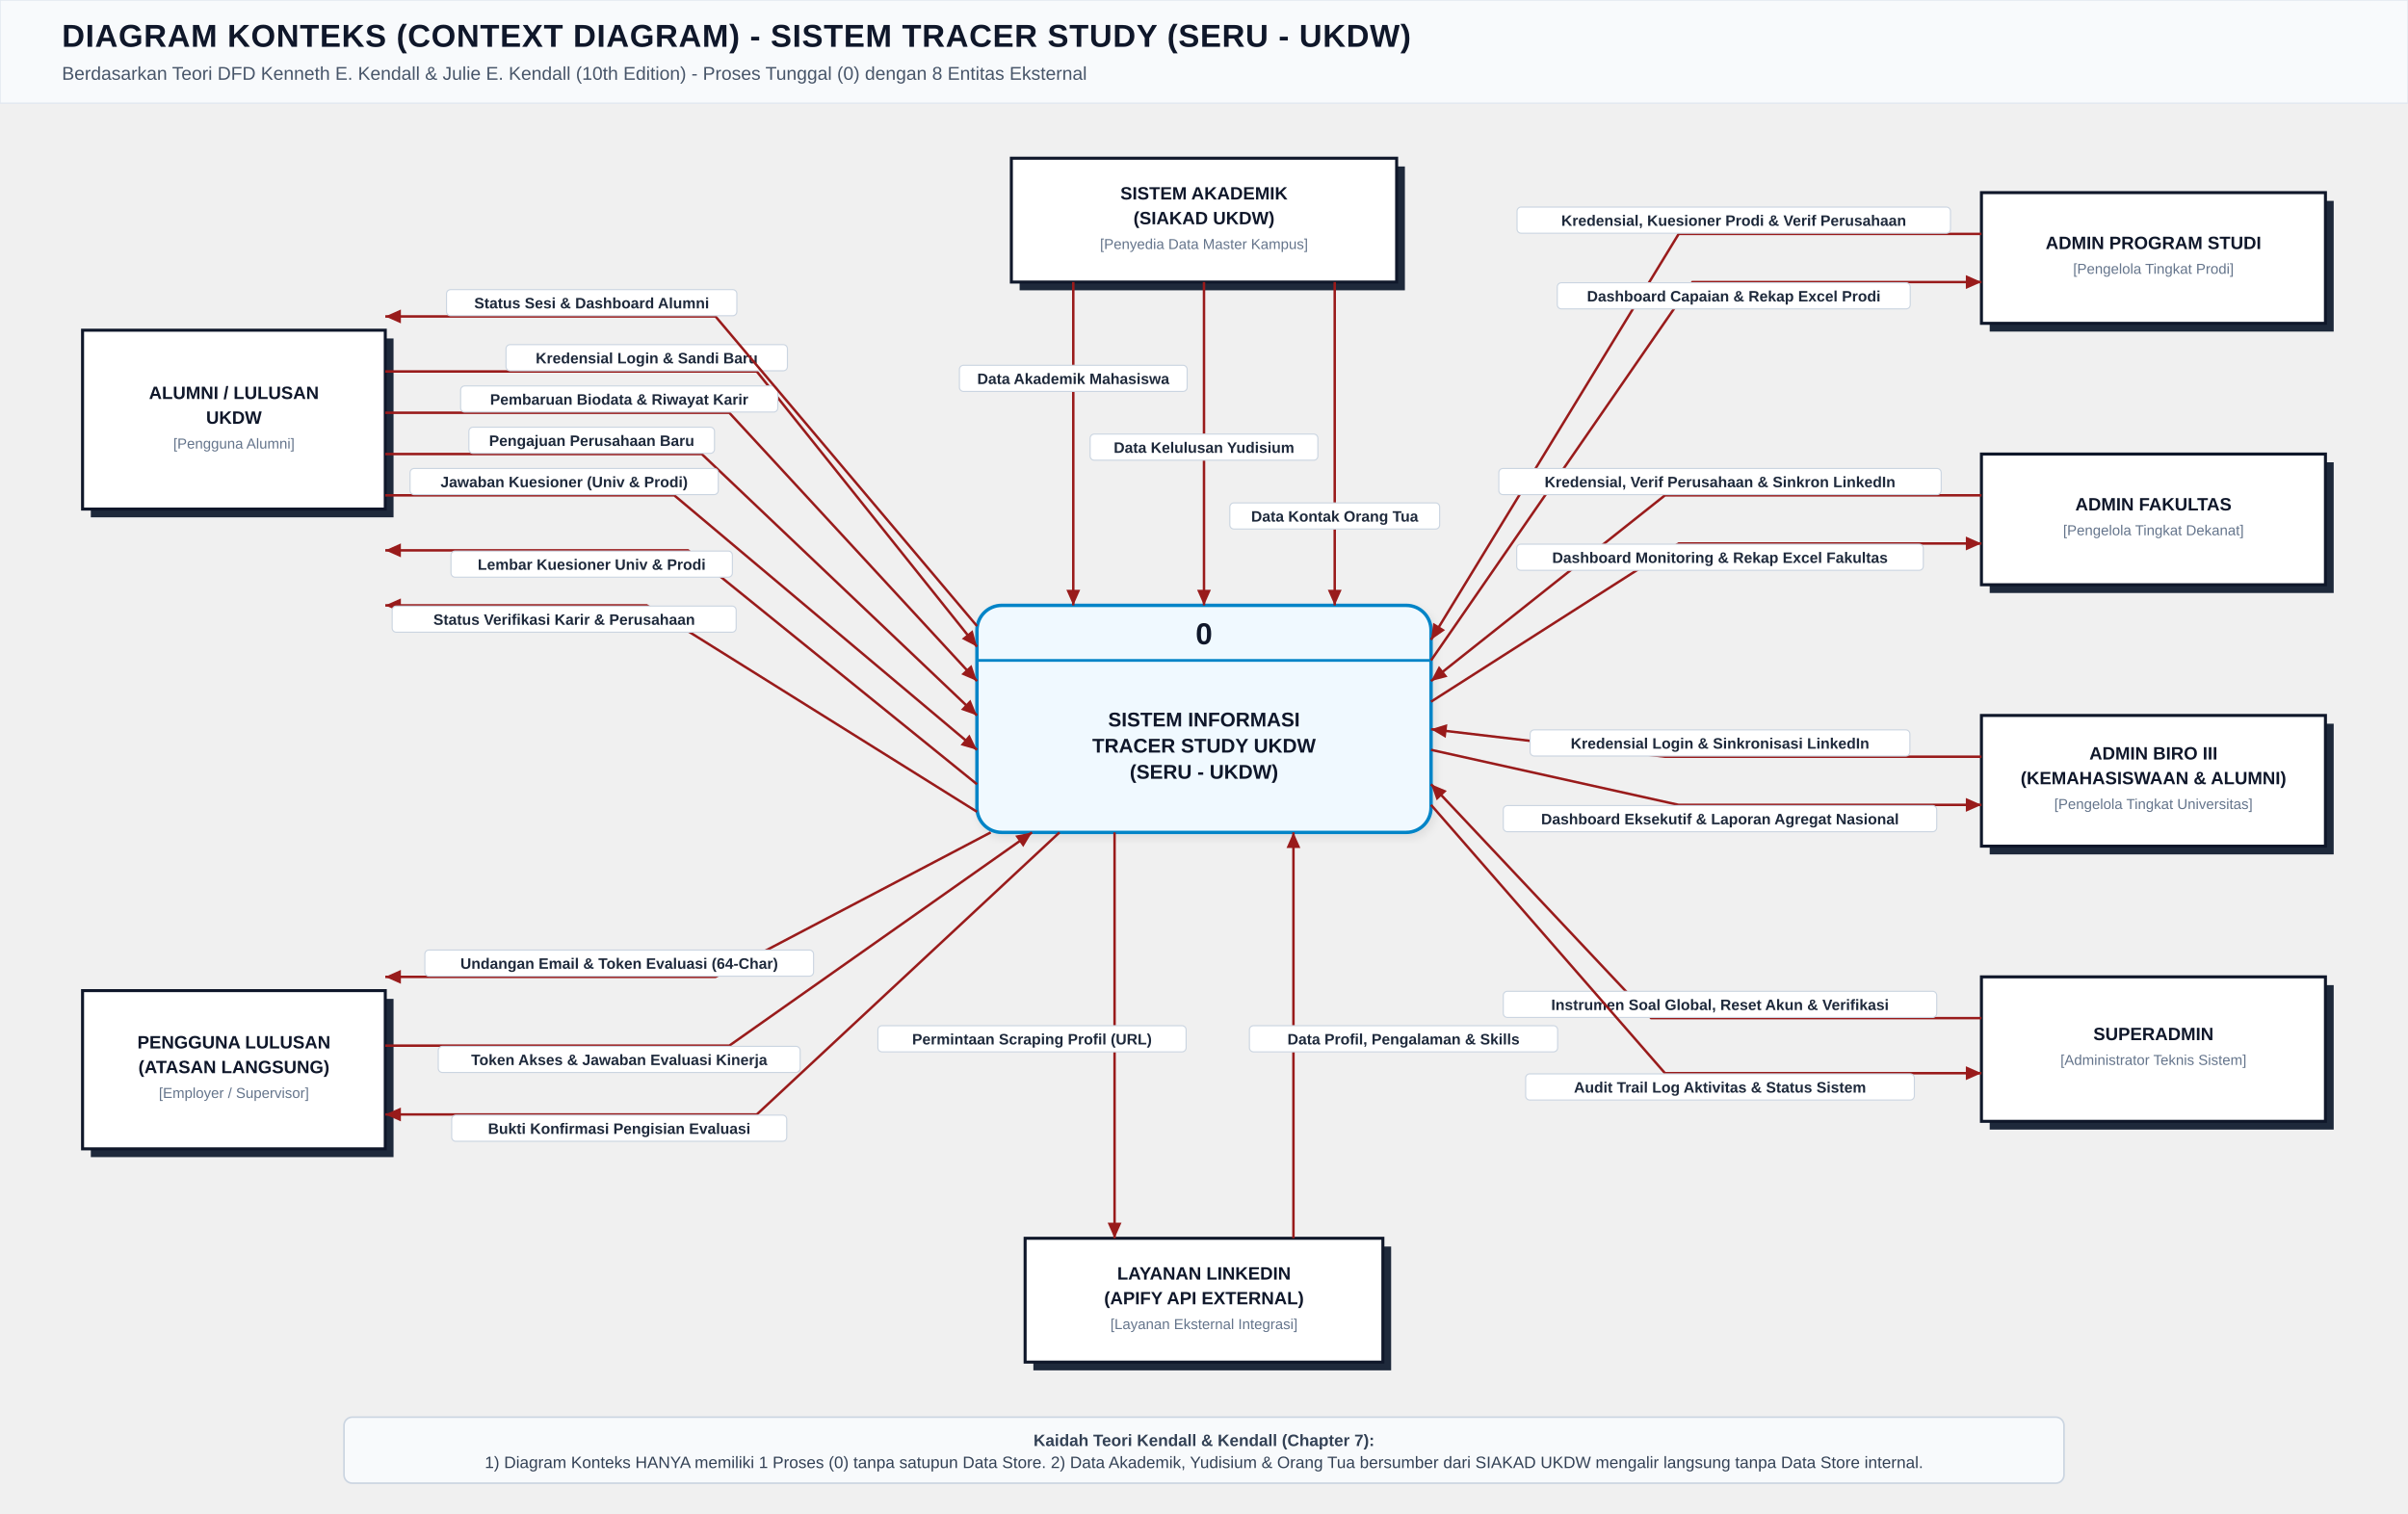
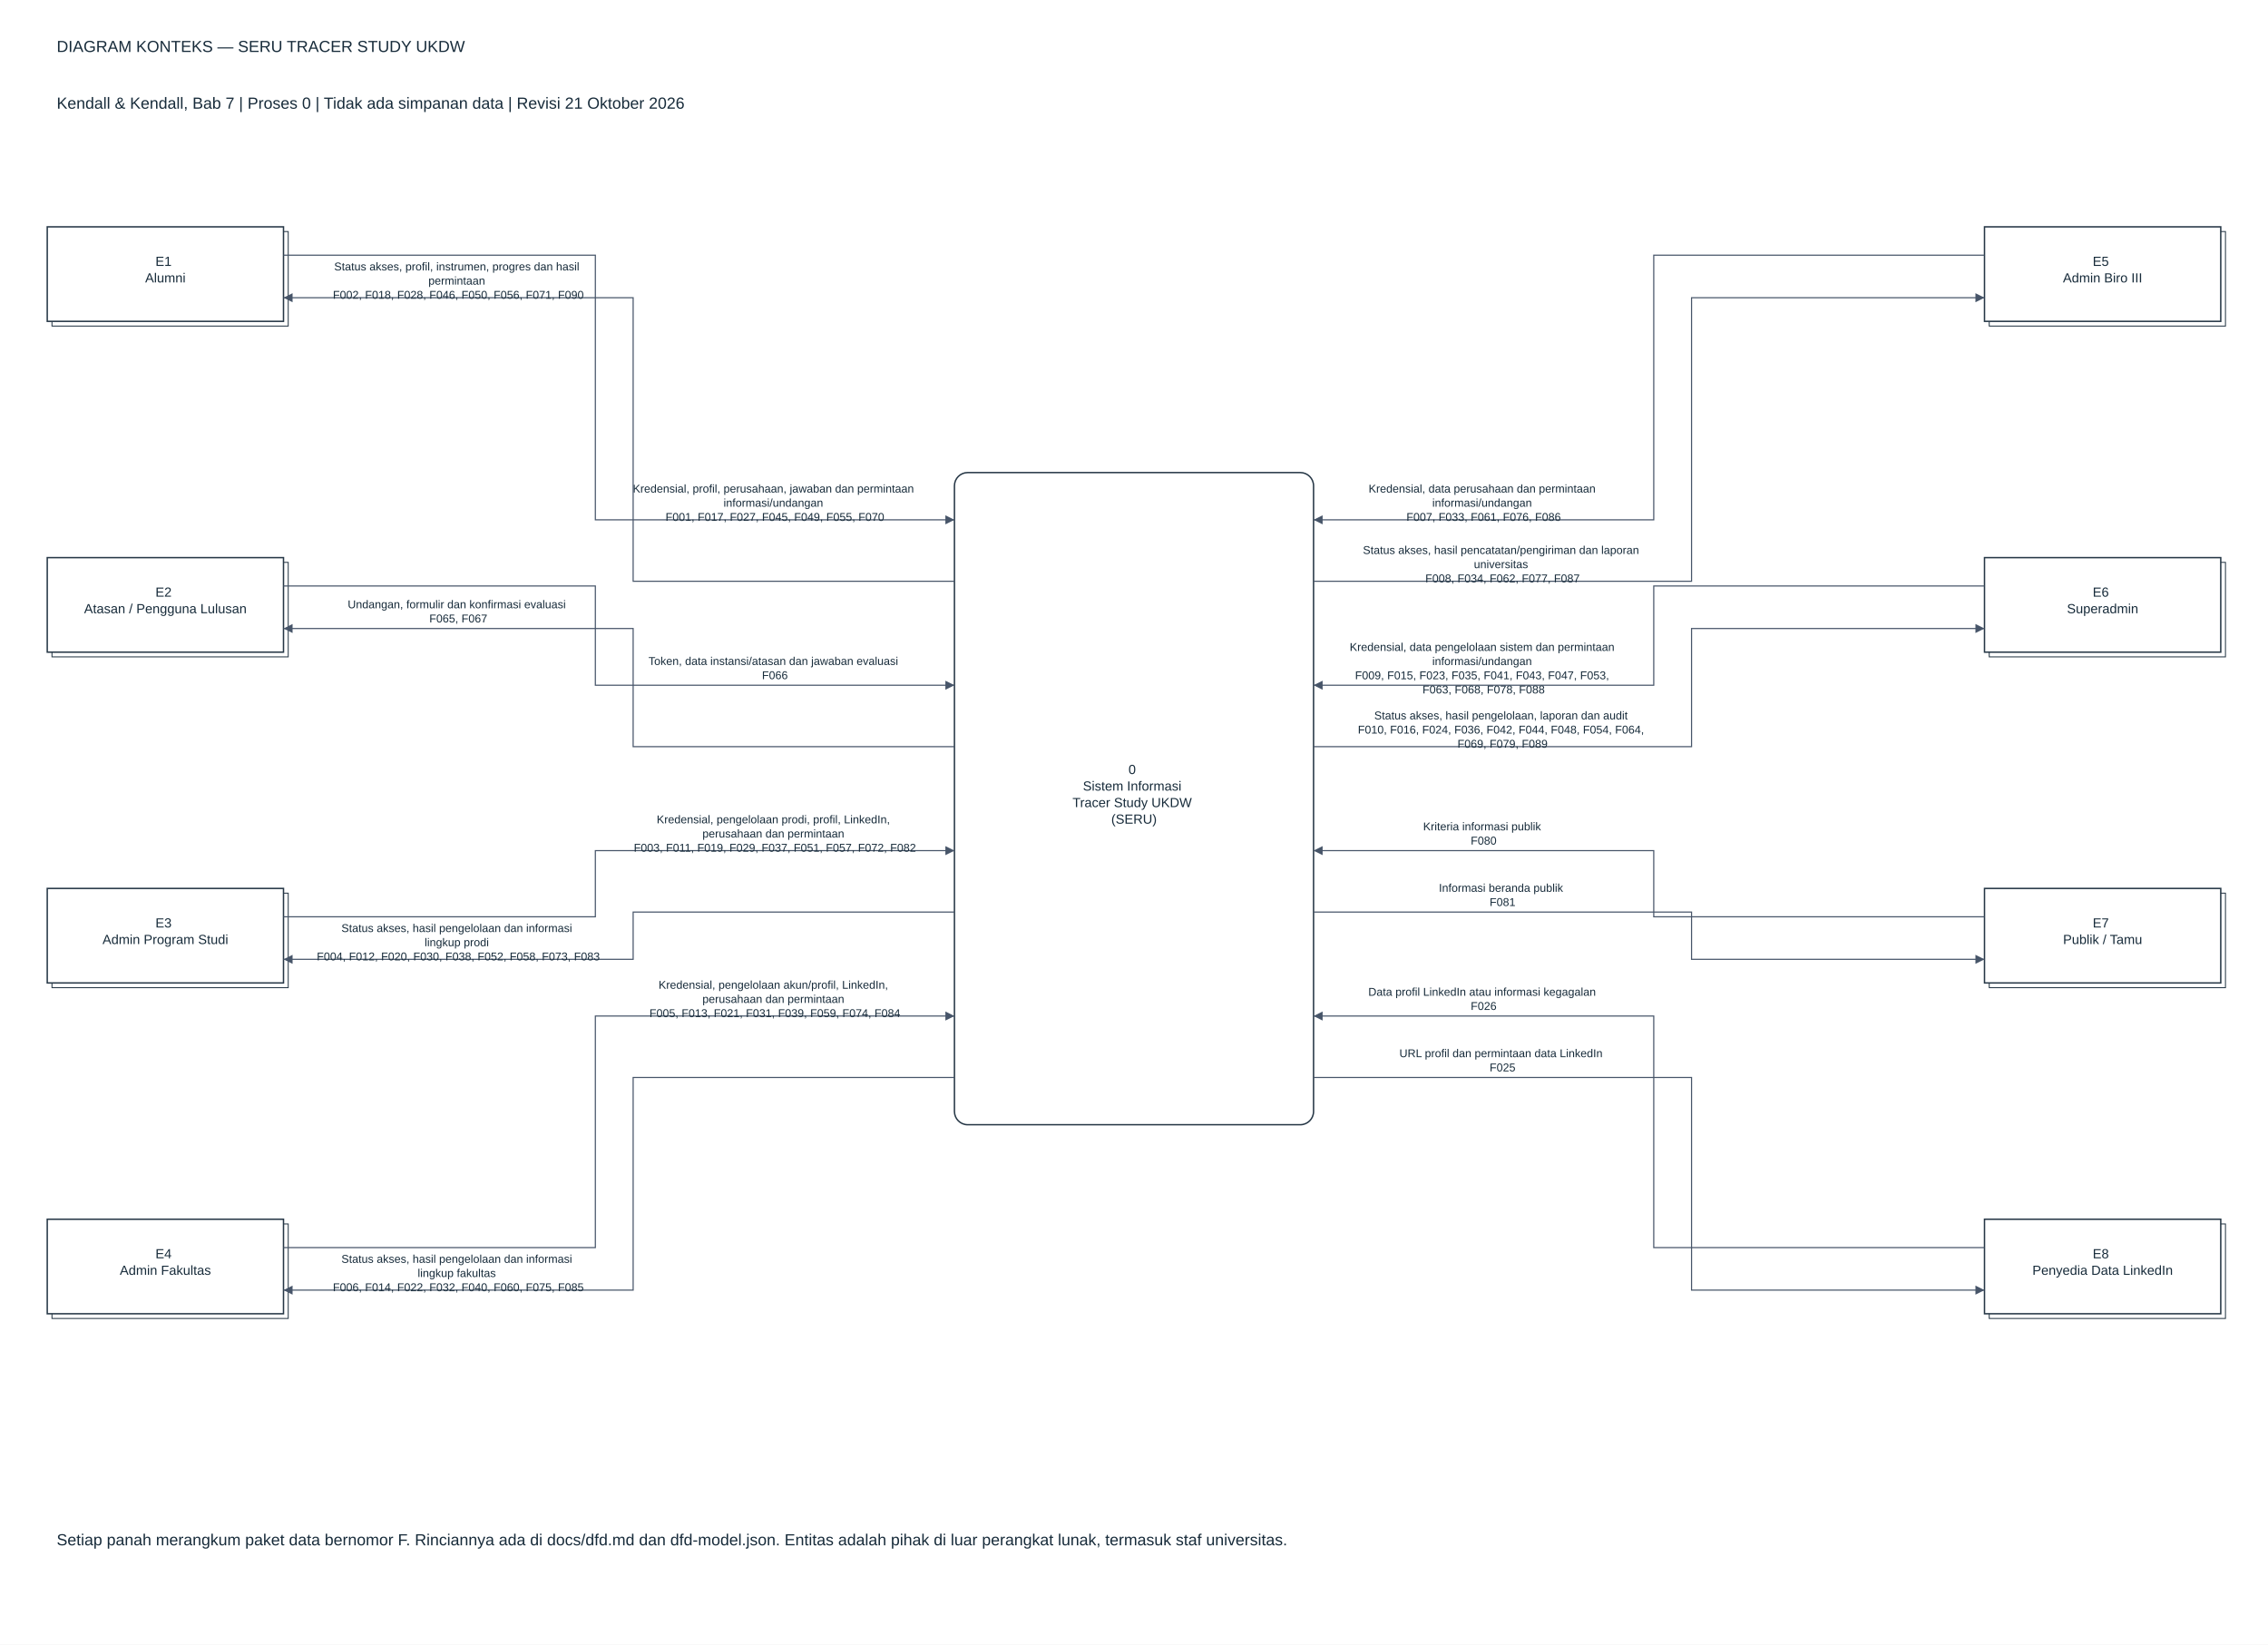
- <svg xmlns="http://www.w3.org/2000/svg" viewBox="0 0 1750 1100" width="1750" height="1100" style="background-color: #ffffff; font-family: 'Segoe UI', Arial, Helvetica, sans-serif;">
+ <svg xmlns="http://www.w3.org/2000/svg" width="2400" height="1740" viewBox="0 0 2400 1740" role="img">
  <defs>
-     <marker id="arrow" viewBox="0 0 10 10" refX="9" refY="5" markerWidth="7" markerHeight="7" orient="auto">
-       <path d="M 0 1 L 9 5 L 0 9 z" fill="#991b1b" />
+     <marker id="arrow" markerWidth="9" markerHeight="9" refX="8" refY="4" orient="auto">
+       <path d="M0,0 L8,4 L0,8 Z" fill="#475569" />
    </marker>
-     <filter id="entity-shadow" x="-5%" y="-5%" width="115%" height="115%">
-       <feDropShadow dx="6" dy="6" stdDeviation="0" flood-color="#111827" flood-opacity="1" />
-     </filter>
-     <filter id="card-shadow" x="-5%" y="-5%" width="110%" height="110%">
-       <feDropShadow dx="2" dy="3" stdDeviation="3" flood-color="#000000" flood-opacity="0.08" />
-     </filter>
  </defs>
-   <style>
-     .title { font-size: 23px; font-weight: 800; fill: #0f172a; letter-spacing: 0.5px; }
-     .subtitle { font-size: 13.5px; fill: #475569; }
-     .entity-title { font-size: 13px; font-weight: 700; fill: #0f172a; text-anchor: middle; }
-     .entity-sub { font-size: 10.5px; fill: #64748b; text-anchor: middle; }
-     .proc-num { font-size: 22px; font-weight: 800; fill: #0f172a; text-anchor: middle; dominant-baseline: middle; }
-     .proc-name { font-size: 14.5px; font-weight: 700; fill: #0f172a; text-anchor: middle; }
-     .flow-line { stroke: #991b1b; stroke-width: 1.8; fill: none; marker-end: url(#arrow); }
-     .flow-lbl { font-size: 11px; font-weight: 600; fill: #1e293b; text-anchor: middle; dominant-baseline: middle; }
-     .lbl-bg { fill: #ffffff; stroke: #cbd5e1; stroke-width: 0.8; rx: 3; ry: 3; }
-     .banner-box { fill: #f8fafc; stroke: #cbd5e1; stroke-width: 1.2; rx: 6; ry: 6; }
-     .banner-text { font-size: 12px; fill: #334155; }
-   </style>
-   <rect x="0" y="0" width="1750" height="75" fill="#f8fafc" stroke="#e2e8f0" stroke-width="1" />
-   <text x="45" y="34" class="title">DIAGRAM KONTEKS (CONTEXT DIAGRAM) - SISTEM TRACER STUDY (SERU - UKDW)</text>
-   <text x="45" y="58" class="subtitle">Berdasarkan Teori DFD Kenneth E. Kendall &amp; Julie E. Kendall (10th Edition) - Proses Tunggal (0) dengan 8 Entitas Eksternal</text>
-   <rect x="710" y="440" width="330" height="165" rx="18" ry="18" fill="#f0f9ff" stroke="#0284c7" stroke-width="2.5" filter="url(#card-shadow)" />
-   <line x1="710" y1="480" x2="1040" y2="480" stroke="#0284c7" stroke-width="2" />
-   <text x="875" y="462" class="proc-num">0</text>
-   <text x="875" y="528" class="proc-name">SISTEM INFORMASI</text>
-   <text x="875" y="547" class="proc-name">TRACER STUDY UKDW</text>
-   <text x="875" y="566" class="proc-name">(SERU - UKDW)</text>
-   <rect x="741" y="121" width="280" height="90" fill="#1e293b" />
-   <rect x="735" y="115" width="280" height="90" fill="#ffffff" stroke="#0f172a" stroke-width="2.2" />
-   <text x="875" y="145" class="entity-title">SISTEM AKADEMIK</text>
-   <text x="875" y="163" class="entity-title">(SIAKAD UKDW)</text>
-   <text x="875" y="181" class="entity-sub">[Penyedia Data Master Kampus]</text>
-   <path d="M 780 205 L 780 440" class="flow-line" />
-   <rect x="697.25" y="265.5" width="165.5" height="19" class="lbl-bg" />
-   <text x="780" y="276" class="flow-lbl" text-anchor="middle">Data Akademik Mahasiswa</text>
-   <path d="M 875 205 L 875 440" class="flow-line" />
-   <rect x="792.25" y="315.5" width="165.5" height="19" class="lbl-bg" />
-   <text x="875" y="326" class="flow-lbl" text-anchor="middle">Data Kelulusan Yudisium</text>
-   <path d="M 970 205 L 970 440" class="flow-line" />
-   <rect x="893.75" y="365.5" width="152.5" height="19" class="lbl-bg" />
-   <text x="970" y="376" class="flow-lbl" text-anchor="middle">Data Kontak Orang Tua</text>
-   <rect x="66" y="246" width="220" height="130" fill="#1e293b" />
-   <rect x="60" y="240" width="220" height="130" fill="#ffffff" stroke="#0f172a" stroke-width="2.2" />
-   <text x="170" y="290" class="entity-title">ALUMNI / LULUSAN</text>
-   <text x="170" y="308" class="entity-title">UKDW</text>
-   <text x="170" y="326" class="entity-sub">[Pengguna Alumni]</text>
-   <path d="M 280 270 L 550 270 L 710 470" class="flow-line" />
-   <rect x="367.75" y="250.5" width="204.5" height="19" class="lbl-bg" />
-   <text x="470" y="261" class="flow-lbl" text-anchor="middle">Kredensial Login &amp; Sandi Baru</text>
-   <path d="M 280 300 L 530 300 L 710 495" class="flow-line" />
-   <rect x="334.75" y="280.5" width="230.5" height="19" class="lbl-bg" />
-   <text x="450" y="291" class="flow-lbl" text-anchor="middle">Pembaruan Biodata &amp; Riwayat Karir</text>
-   <path d="M 280 330 L 510 330 L 710 520" class="flow-line" />
-   <rect x="340.75" y="310.5" width="178.5" height="19" class="lbl-bg" />
-   <text x="430" y="321" class="flow-lbl" text-anchor="middle">Pengajuan Perusahaan Baru</text>
-   <path d="M 280 360 L 490 360 L 710 545" class="flow-line" />
-   <rect x="298.0" y="340.5" width="224.0" height="19" class="lbl-bg" />
-   <text x="410" y="351" class="flow-lbl" text-anchor="middle">Jawaban Kuesioner (Univ &amp; Prodi)</text>
-   <path d="M 710 455 L 520 230 L 280 230" class="flow-line" />
-   <rect x="324.5" y="210.5" width="211.0" height="19" class="lbl-bg" />
-   <text x="430" y="221" class="flow-lbl" text-anchor="middle">Status Sesi &amp; Dashboard Alumni</text>
-   <path d="M 710 570 L 500 400 L 280 400" class="flow-line" />
-   <rect x="327.75" y="400.5" width="204.5" height="19" class="lbl-bg" />
-   <text x="430" y="411" class="flow-lbl" text-anchor="middle">Lembar Kuesioner Univ &amp; Prodi</text>
-   <path d="M 710 590 L 470 440 L 280 440" class="flow-line" />
-   <rect x="285.0" y="440.5" width="250.0" height="19" class="lbl-bg" />
-   <text x="410" y="451" class="flow-lbl" text-anchor="middle">Status Verifikasi Karir &amp; Perusahaan</text>
-   <rect x="66" y="726" width="220" height="115" fill="#1e293b" />
-   <rect x="60" y="720" width="220" height="115" fill="#ffffff" stroke="#0f172a" stroke-width="2.2" />
-   <text x="170" y="762" class="entity-title">PENGGUNA LULUSAN</text>
-   <text x="170" y="780" class="entity-title">(ATASAN LANGSUNG)</text>
-   <text x="170" y="798" class="entity-sub">[Employer / Supervisor]</text>
-   <path d="M 720 605 L 520 710 L 280 710" class="flow-line" />
-   <rect x="308.75" y="690.5" width="282.5" height="19" class="lbl-bg" />
-   <text x="450" y="701" class="flow-lbl" text-anchor="middle">Undangan Email &amp; Token Evaluasi (64-Char)</text>
-   <path d="M 280 760 L 530 760 L 750 605" class="flow-line" />
-   <rect x="318.5" y="760.5" width="263.0" height="19" class="lbl-bg" />
-   <text x="450" y="771" class="flow-lbl" text-anchor="middle">Token Akses &amp; Jawaban Evaluasi Kinerja</text>
-   <path d="M 770 605 L 550 810 L 280 810" class="flow-line" />
-   <rect x="328.25" y="810.5" width="243.5" height="19" class="lbl-bg" />
-   <text x="450" y="821" class="flow-lbl" text-anchor="middle">Bukti Konfirmasi Pengisian Evaluasi</text>
-   <rect x="1446" y="146" width="250" height="95" fill="#1e293b" />
-   <rect x="1440" y="140" width="250" height="95" fill="#ffffff" stroke="#0f172a" stroke-width="2.2" />
-   <text x="1565" y="181" class="entity-title">ADMIN PROGRAM STUDI</text>
-   <text x="1565" y="199" class="entity-sub">[Pengelola Tingkat Prodi]</text>
-   <path d="M 1440 170 L 1220 170 L 1040 465" class="flow-line" />
-   <rect x="1102.5" y="150.5" width="315.0" height="19" class="lbl-bg" />
-   <text x="1260" y="161" class="flow-lbl" text-anchor="middle">Kredensial, Kuesioner Prodi &amp; Verif Perusahaan</text>
-   <path d="M 1040 480 L 1230 205 L 1440 205" class="flow-line" />
-   <rect x="1131.75" y="205.5" width="256.5" height="19" class="lbl-bg" />
-   <text x="1260" y="216" class="flow-lbl" text-anchor="middle">Dashboard Capaian &amp; Rekap Excel Prodi</text>
-   <rect x="1446" y="336" width="250" height="95" fill="#1e293b" />
-   <rect x="1440" y="330" width="250" height="95" fill="#ffffff" stroke="#0f172a" stroke-width="2.2" />
-   <text x="1565" y="371" class="entity-title">ADMIN FAKULTAS</text>
-   <text x="1565" y="389" class="entity-sub">[Pengelola Tingkat Dekanat]</text>
-   <path d="M 1440 360 L 1210 360 L 1040 495" class="flow-line" />
-   <rect x="1089.25" y="340.5" width="321.5" height="19" class="lbl-bg" />
-   <text x="1250" y="351" class="flow-lbl" text-anchor="middle">Kredensial, Verif Perusahaan &amp; Sinkron LinkedIn</text>
-   <path d="M 1040 510 L 1220 395 L 1440 395" class="flow-line" />
-   <rect x="1102.25" y="395.5" width="295.5" height="19" class="lbl-bg" />
-   <text x="1250" y="406" class="flow-lbl" text-anchor="middle">Dashboard Monitoring &amp; Rekap Excel Fakultas</text>
-   <rect x="1446" y="526" width="250" height="95" fill="#1e293b" />
-   <rect x="1440" y="520" width="250" height="95" fill="#ffffff" stroke="#0f172a" stroke-width="2.2" />
-   <text x="1565" y="552" class="entity-title">ADMIN BIRO III</text>
-   <text x="1565" y="570" class="entity-title">(KEMAHASISWAAN &amp; ALUMNI)</text>
-   <text x="1565" y="588" class="entity-sub">[Pengelola Tingkat Universitas]</text>
-   <path d="M 1440 550 L 1210 550 L 1040 530" class="flow-line" />
-   <rect x="1112.0" y="530.5" width="276.0" height="19" class="lbl-bg" />
-   <text x="1250" y="541" class="flow-lbl" text-anchor="middle">Kredensial Login &amp; Sinkronisasi LinkedIn</text>
-   <path d="M 1040 545 L 1220 585 L 1440 585" class="flow-line" />
-   <rect x="1092.5" y="585.5" width="315.0" height="19" class="lbl-bg" />
-   <text x="1250" y="596" class="flow-lbl" text-anchor="middle">Dashboard Eksekutif &amp; Laporan Agregat Nasional</text>
-   <rect x="1446" y="716" width="250" height="105" fill="#1e293b" />
-   <rect x="1440" y="710" width="250" height="105" fill="#ffffff" stroke="#0f172a" stroke-width="2.2" />
-   <text x="1565" y="756" class="entity-title">SUPERADMIN</text>
-   <text x="1565" y="774" class="entity-sub">[Administrator Teknis Sistem]</text>
-   <path d="M 1440 740 L 1200 740 L 1040 570" class="flow-line" />
-   <rect x="1092.5" y="720.5" width="315.0" height="19" class="lbl-bg" />
-   <text x="1250" y="731" class="flow-lbl" text-anchor="middle">Instrumen Soal Global, Reset Akun &amp; Verifikasi</text>
-   <path d="M 1040 585 L 1210 780 L 1440 780" class="flow-line" />
-   <rect x="1108.75" y="780.5" width="282.5" height="19" class="lbl-bg" />
-   <text x="1250" y="791" class="flow-lbl" text-anchor="middle">Audit Trail Log Aktivitas &amp; Status Sistem</text>
-   <rect x="751" y="906" width="260" height="90" fill="#1e293b" />
-   <rect x="745" y="900" width="260" height="90" fill="#ffffff" stroke="#0f172a" stroke-width="2.2" />
-   <text x="875" y="930" class="entity-title">LAYANAN LINKEDIN</text>
-   <text x="875" y="948" class="entity-title">(APIFY API EXTERNAL)</text>
-   <text x="875" y="966" class="entity-sub">[Layanan Eksternal Integrasi]</text>
-   <path d="M 810 605 L 810 900" class="flow-line" />
-   <rect x="638.0" y="745.5" width="224.0" height="19" class="lbl-bg" />
-   <text x="750" y="756" class="flow-lbl" text-anchor="middle">Permintaan Scraping Profil (URL)</text>
-   <path d="M 940 900 L 940 605" class="flow-line" />
-   <rect x="908.0" y="745.5" width="224.0" height="19" class="lbl-bg" />
-   <text x="1020" y="756" class="flow-lbl" text-anchor="middle">Data Profil, Pengalaman &amp; Skills</text>
-   <rect x="250" y="1030" width="1250" height="48" class="banner-box" />
-   <text x="875" y="1051" text-anchor="middle" class="banner-text" font-weight="700">Kaidah Teori Kendall &amp; Kendall (Chapter 7):</text>
-   <text x="875" y="1067" text-anchor="middle" class="banner-text">1) Diagram Konteks HANYA memiliki 1 Proses (0) tanpa satupun Data Store. 2) Data Akademik, Yudisium &amp; Orang Tua bersumber dari SIAKAD UKDW mengalir langsung tanpa Data Store internal.</text>
+   <rect width="100%" height="100%" fill="white" />
+   <text x="60" y="55.0" font-family="Arial, sans-serif" font-size="17" text-anchor="start" fill="#172b3a">
+     <tspan x="60" dy="0">DIAGRAM KONTEKS — SERU TRACER STUDY UKDW</tspan>
+   </text>
+   <text x="60" y="115.0" font-family="Arial, sans-serif" font-size="17" text-anchor="start" fill="#172b3a">
+     <tspan x="60" dy="0">Kendall &amp; Kendall, Bab 7 | Proses 0 | Tidak ada simpanan data | Revisi 21 Oktober 2026</tspan>
+   </text>
+   <rect x="1010" y="500" width="380" height="690" rx="14" fill="white" stroke="#263746" stroke-width="1.5" />
+   <text x="1200.0" y="818.96" font-family="Arial, sans-serif" font-size="14" text-anchor="middle" fill="#172b3a">
+     <tspan x="1200.0" dy="0">0</tspan>
+     <tspan x="1200.0" dy="17.5">Sistem Informasi</tspan>
+     <tspan x="1200.0" dy="17.5">Tracer Study UKDW</tspan>
+     <tspan x="1200.0" dy="17.5">(SERU)</tspan>
+   </text>
+   <rect x="55" y="245" width="250" height="100" fill="white" stroke="#263746" />
+   <rect x="50" y="240" width="250" height="100" rx="0" fill="white" stroke="#263746" stroke-width="1.5" />
+   <text x="175.0" y="281.32" font-family="Arial, sans-serif" font-size="14" text-anchor="middle" fill="#172b3a">
+     <tspan x="175.0" dy="0">E1</tspan>
+     <tspan x="175.0" dy="17.5">Alumni</tspan>
+   </text>
+   <polyline points="300,270 630,270 630,550 1010,550" fill="none" stroke="#475569" stroke-width="1.2" marker-end="url(#arrow)" />
+   <text x="820.0" y="521.12" font-family="Arial, sans-serif" font-size="12" text-anchor="middle" fill="#172b3a">
+     <tspan x="820.0" dy="0">Kredensial, profil, perusahaan, jawaban dan permintaan</tspan>
+     <tspan x="820.0" dy="15.0">informasi/undangan</tspan>
+     <tspan x="820.0" dy="15.0">F001, F017, F027, F045, F049, F055, F070</tspan>
+   </text>
+   <polyline points="1010,615 670,615 670,315 300,315" fill="none" stroke="#475569" stroke-width="1.2" marker-end="url(#arrow)" />
+   <text x="485.0" y="286.12" font-family="Arial, sans-serif" font-size="12" text-anchor="middle" fill="#172b3a">
+     <tspan x="485.0" dy="0">Status akses, profil, instrumen, progres dan hasil</tspan>
+     <tspan x="485.0" dy="15.0">permintaan</tspan>
+     <tspan x="485.0" dy="15.0">F002, F018, F028, F046, F050, F056, F071, F090</tspan>
+   </text>
+   <rect x="55" y="595" width="250" height="100" fill="white" stroke="#263746" />
+   <rect x="50" y="590" width="250" height="100" rx="0" fill="white" stroke="#263746" stroke-width="1.5" />
+   <text x="175.0" y="631.32" font-family="Arial, sans-serif" font-size="14" text-anchor="middle" fill="#172b3a">
+     <tspan x="175.0" dy="0">E2</tspan>
+     <tspan x="175.0" dy="17.5">Atasan / Pengguna Lulusan</tspan>
+   </text>
+   <polyline points="300,620 630,620 630,725 1010,725" fill="none" stroke="#475569" stroke-width="1.2" marker-end="url(#arrow)" />
+   <text x="820.0" y="703.56" font-family="Arial, sans-serif" font-size="12" text-anchor="middle" fill="#172b3a">
+     <tspan x="820.0" dy="0">Token, data instansi/atasan dan jawaban evaluasi</tspan>
+     <tspan x="820.0" dy="15.0">F066</tspan>
+   </text>
+   <polyline points="1010,790 670,790 670,665 300,665" fill="none" stroke="#475569" stroke-width="1.2" marker-end="url(#arrow)" />
+   <text x="485.0" y="643.56" font-family="Arial, sans-serif" font-size="12" text-anchor="middle" fill="#172b3a">
+     <tspan x="485.0" dy="0">Undangan, formulir dan konfirmasi evaluasi</tspan>
+     <tspan x="485.0" dy="15.0">F065, F067</tspan>
+   </text>
+   <rect x="55" y="945" width="250" height="100" fill="white" stroke="#263746" />
+   <rect x="50" y="940" width="250" height="100" rx="0" fill="white" stroke="#263746" stroke-width="1.5" />
+   <text x="175.0" y="981.32" font-family="Arial, sans-serif" font-size="14" text-anchor="middle" fill="#172b3a">
+     <tspan x="175.0" dy="0">E3</tspan>
+     <tspan x="175.0" dy="17.5">Admin Program Studi</tspan>
+   </text>
+   <polyline points="300,970 630,970 630,900 1010,900" fill="none" stroke="#475569" stroke-width="1.2" marker-end="url(#arrow)" />
+   <text x="820.0" y="871.12" font-family="Arial, sans-serif" font-size="12" text-anchor="middle" fill="#172b3a">
+     <tspan x="820.0" dy="0">Kredensial, pengelolaan prodi, profil, LinkedIn,</tspan>
+     <tspan x="820.0" dy="15.0">perusahaan dan permintaan</tspan>
+     <tspan x="820.0" dy="15.0">F003, F011, F019, F029, F037, F051, F057, F072, F082</tspan>
+   </text>
+   <polyline points="1010,965 670,965 670,1015 300,1015" fill="none" stroke="#475569" stroke-width="1.2" marker-end="url(#arrow)" />
+   <text x="485.0" y="986.12" font-family="Arial, sans-serif" font-size="12" text-anchor="middle" fill="#172b3a">
+     <tspan x="485.0" dy="0">Status akses, hasil pengelolaan dan informasi</tspan>
+     <tspan x="485.0" dy="15.0">lingkup prodi</tspan>
+     <tspan x="485.0" dy="15.0">F004, F012, F020, F030, F038, F052, F058, F073, F083</tspan>
+   </text>
+   <rect x="55" y="1295" width="250" height="100" fill="white" stroke="#263746" />
+   <rect x="50" y="1290" width="250" height="100" rx="0" fill="white" stroke="#263746" stroke-width="1.5" />
+   <text x="175.0" y="1331.32" font-family="Arial, sans-serif" font-size="14" text-anchor="middle" fill="#172b3a">
+     <tspan x="175.0" dy="0">E4</tspan>
+     <tspan x="175.0" dy="17.5">Admin Fakultas</tspan>
+   </text>
+   <polyline points="300,1320 630,1320 630,1075 1010,1075" fill="none" stroke="#475569" stroke-width="1.2" marker-end="url(#arrow)" />
+   <text x="820.0" y="1046.12" font-family="Arial, sans-serif" font-size="12" text-anchor="middle" fill="#172b3a">
+     <tspan x="820.0" dy="0">Kredensial, pengelolaan akun/profil, LinkedIn,</tspan>
+     <tspan x="820.0" dy="15.0">perusahaan dan permintaan</tspan>
+     <tspan x="820.0" dy="15.0">F005, F013, F021, F031, F039, F059, F074, F084</tspan>
+   </text>
+   <polyline points="1010,1140 670,1140 670,1365 300,1365" fill="none" stroke="#475569" stroke-width="1.2" marker-end="url(#arrow)" />
+   <text x="485.0" y="1336.12" font-family="Arial, sans-serif" font-size="12" text-anchor="middle" fill="#172b3a">
+     <tspan x="485.0" dy="0">Status akses, hasil pengelolaan dan informasi</tspan>
+     <tspan x="485.0" dy="15.0">lingkup fakultas</tspan>
+     <tspan x="485.0" dy="15.0">F006, F014, F022, F032, F040, F060, F075, F085</tspan>
+   </text>
+   <rect x="2105" y="245" width="250" height="100" fill="white" stroke="#263746" />
+   <rect x="2100" y="240" width="250" height="100" rx="0" fill="white" stroke="#263746" stroke-width="1.5" />
+   <text x="2225.0" y="281.32" font-family="Arial, sans-serif" font-size="14" text-anchor="middle" fill="#172b3a">
+     <tspan x="2225.0" dy="0">E5</tspan>
+     <tspan x="2225.0" dy="17.5">Admin Biro III</tspan>
+   </text>
+   <polyline points="2100,270 1750,270 1750,550 1390,550" fill="none" stroke="#475569" stroke-width="1.2" marker-end="url(#arrow)" />
+   <text x="1570.0" y="521.12" font-family="Arial, sans-serif" font-size="12" text-anchor="middle" fill="#172b3a">
+     <tspan x="1570.0" dy="0">Kredensial, data perusahaan dan permintaan</tspan>
+     <tspan x="1570.0" dy="15.0">informasi/undangan</tspan>
+     <tspan x="1570.0" dy="15.0">F007, F033, F061, F076, F086</tspan>
+   </text>
+   <polyline points="1390,615 1790,615 1790,315 2100,315" fill="none" stroke="#475569" stroke-width="1.2" marker-end="url(#arrow)" />
+   <text x="1590.0" y="586.12" font-family="Arial, sans-serif" font-size="12" text-anchor="middle" fill="#172b3a">
+     <tspan x="1590.0" dy="0">Status akses, hasil pencatatan/pengiriman dan laporan</tspan>
+     <tspan x="1590.0" dy="15.0">universitas</tspan>
+     <tspan x="1590.0" dy="15.0">F008, F034, F062, F077, F087</tspan>
+   </text>
+   <rect x="2105" y="595" width="250" height="100" fill="white" stroke="#263746" />
+   <rect x="2100" y="590" width="250" height="100" rx="0" fill="white" stroke="#263746" stroke-width="1.5" />
+   <text x="2225.0" y="631.32" font-family="Arial, sans-serif" font-size="14" text-anchor="middle" fill="#172b3a">
+     <tspan x="2225.0" dy="0">E6</tspan>
+     <tspan x="2225.0" dy="17.5">Superadmin</tspan>
+   </text>
+   <polyline points="2100,620 1750,620 1750,725 1390,725" fill="none" stroke="#475569" stroke-width="1.2" marker-end="url(#arrow)" />
+   <text x="1570.0" y="688.68" font-family="Arial, sans-serif" font-size="12" text-anchor="middle" fill="#172b3a">
+     <tspan x="1570.0" dy="0">Kredensial, data pengelolaan sistem dan permintaan</tspan>
+     <tspan x="1570.0" dy="15.0">informasi/undangan</tspan>
+     <tspan x="1570.0" dy="15.0">F009, F015, F023, F035, F041, F043, F047, F053,</tspan>
+     <tspan x="1570.0" dy="15.0">F063, F068, F078, F088</tspan>
+   </text>
+   <polyline points="1390,790 1790,790 1790,665 2100,665" fill="none" stroke="#475569" stroke-width="1.2" marker-end="url(#arrow)" />
+   <text x="1590.0" y="761.12" font-family="Arial, sans-serif" font-size="12" text-anchor="middle" fill="#172b3a">
+     <tspan x="1590.0" dy="0">Status akses, hasil pengelolaan, laporan dan audit</tspan>
+     <tspan x="1590.0" dy="15.0">F010, F016, F024, F036, F042, F044, F048, F054, F064,</tspan>
+     <tspan x="1590.0" dy="15.0">F069, F079, F089</tspan>
+   </text>
+   <rect x="2105" y="945" width="250" height="100" fill="white" stroke="#263746" />
+   <rect x="2100" y="940" width="250" height="100" rx="0" fill="white" stroke="#263746" stroke-width="1.5" />
+   <text x="2225.0" y="981.32" font-family="Arial, sans-serif" font-size="14" text-anchor="middle" fill="#172b3a">
+     <tspan x="2225.0" dy="0">E7</tspan>
+     <tspan x="2225.0" dy="17.5">Publik / Tamu</tspan>
+   </text>
+   <polyline points="2100,970 1750,970 1750,900 1390,900" fill="none" stroke="#475569" stroke-width="1.2" marker-end="url(#arrow)" />
+   <text x="1570.0" y="878.56" font-family="Arial, sans-serif" font-size="12" text-anchor="middle" fill="#172b3a">
+     <tspan x="1570.0" dy="0">Kriteria informasi publik</tspan>
+     <tspan x="1570.0" dy="15.0">F080</tspan>
+   </text>
+   <polyline points="1390,965 1790,965 1790,1015 2100,1015" fill="none" stroke="#475569" stroke-width="1.2" marker-end="url(#arrow)" />
+   <text x="1590.0" y="943.56" font-family="Arial, sans-serif" font-size="12" text-anchor="middle" fill="#172b3a">
+     <tspan x="1590.0" dy="0">Informasi beranda publik</tspan>
+     <tspan x="1590.0" dy="15.0">F081</tspan>
+   </text>
+   <rect x="2105" y="1295" width="250" height="100" fill="white" stroke="#263746" />
+   <rect x="2100" y="1290" width="250" height="100" rx="0" fill="white" stroke="#263746" stroke-width="1.5" />
+   <text x="2225.0" y="1331.32" font-family="Arial, sans-serif" font-size="14" text-anchor="middle" fill="#172b3a">
+     <tspan x="2225.0" dy="0">E8</tspan>
+     <tspan x="2225.0" dy="17.5">Penyedia Data LinkedIn</tspan>
+   </text>
+   <polyline points="2100,1320 1750,1320 1750,1075 1390,1075" fill="none" stroke="#475569" stroke-width="1.2" marker-end="url(#arrow)" />
+   <text x="1570.0" y="1053.56" font-family="Arial, sans-serif" font-size="12" text-anchor="middle" fill="#172b3a">
+     <tspan x="1570.0" dy="0">Data profil LinkedIn atau informasi kegagalan</tspan>
+     <tspan x="1570.0" dy="15.0">F026</tspan>
+   </text>
+   <polyline points="1390,1140 1790,1140 1790,1365 2100,1365" fill="none" stroke="#475569" stroke-width="1.2" marker-end="url(#arrow)" />
+   <text x="1590.0" y="1118.56" font-family="Arial, sans-serif" font-size="12" text-anchor="middle" fill="#172b3a">
+     <tspan x="1590.0" dy="0">URL profil dan permintaan data LinkedIn</tspan>
+     <tspan x="1590.0" dy="15.0">F025</tspan>
+   </text>
+   <text x="60" y="1635.0" font-family="Arial, sans-serif" font-size="17" text-anchor="start" fill="#172b3a">
+     <tspan x="60" dy="0">Setiap panah merangkum paket data bernomor F. Rinciannya ada di docs/dfd.md dan dfd-model.json. Entitas adalah pihak di luar perangkat lunak, termasuk staf universitas.</tspan>
+   </text>
</svg>
